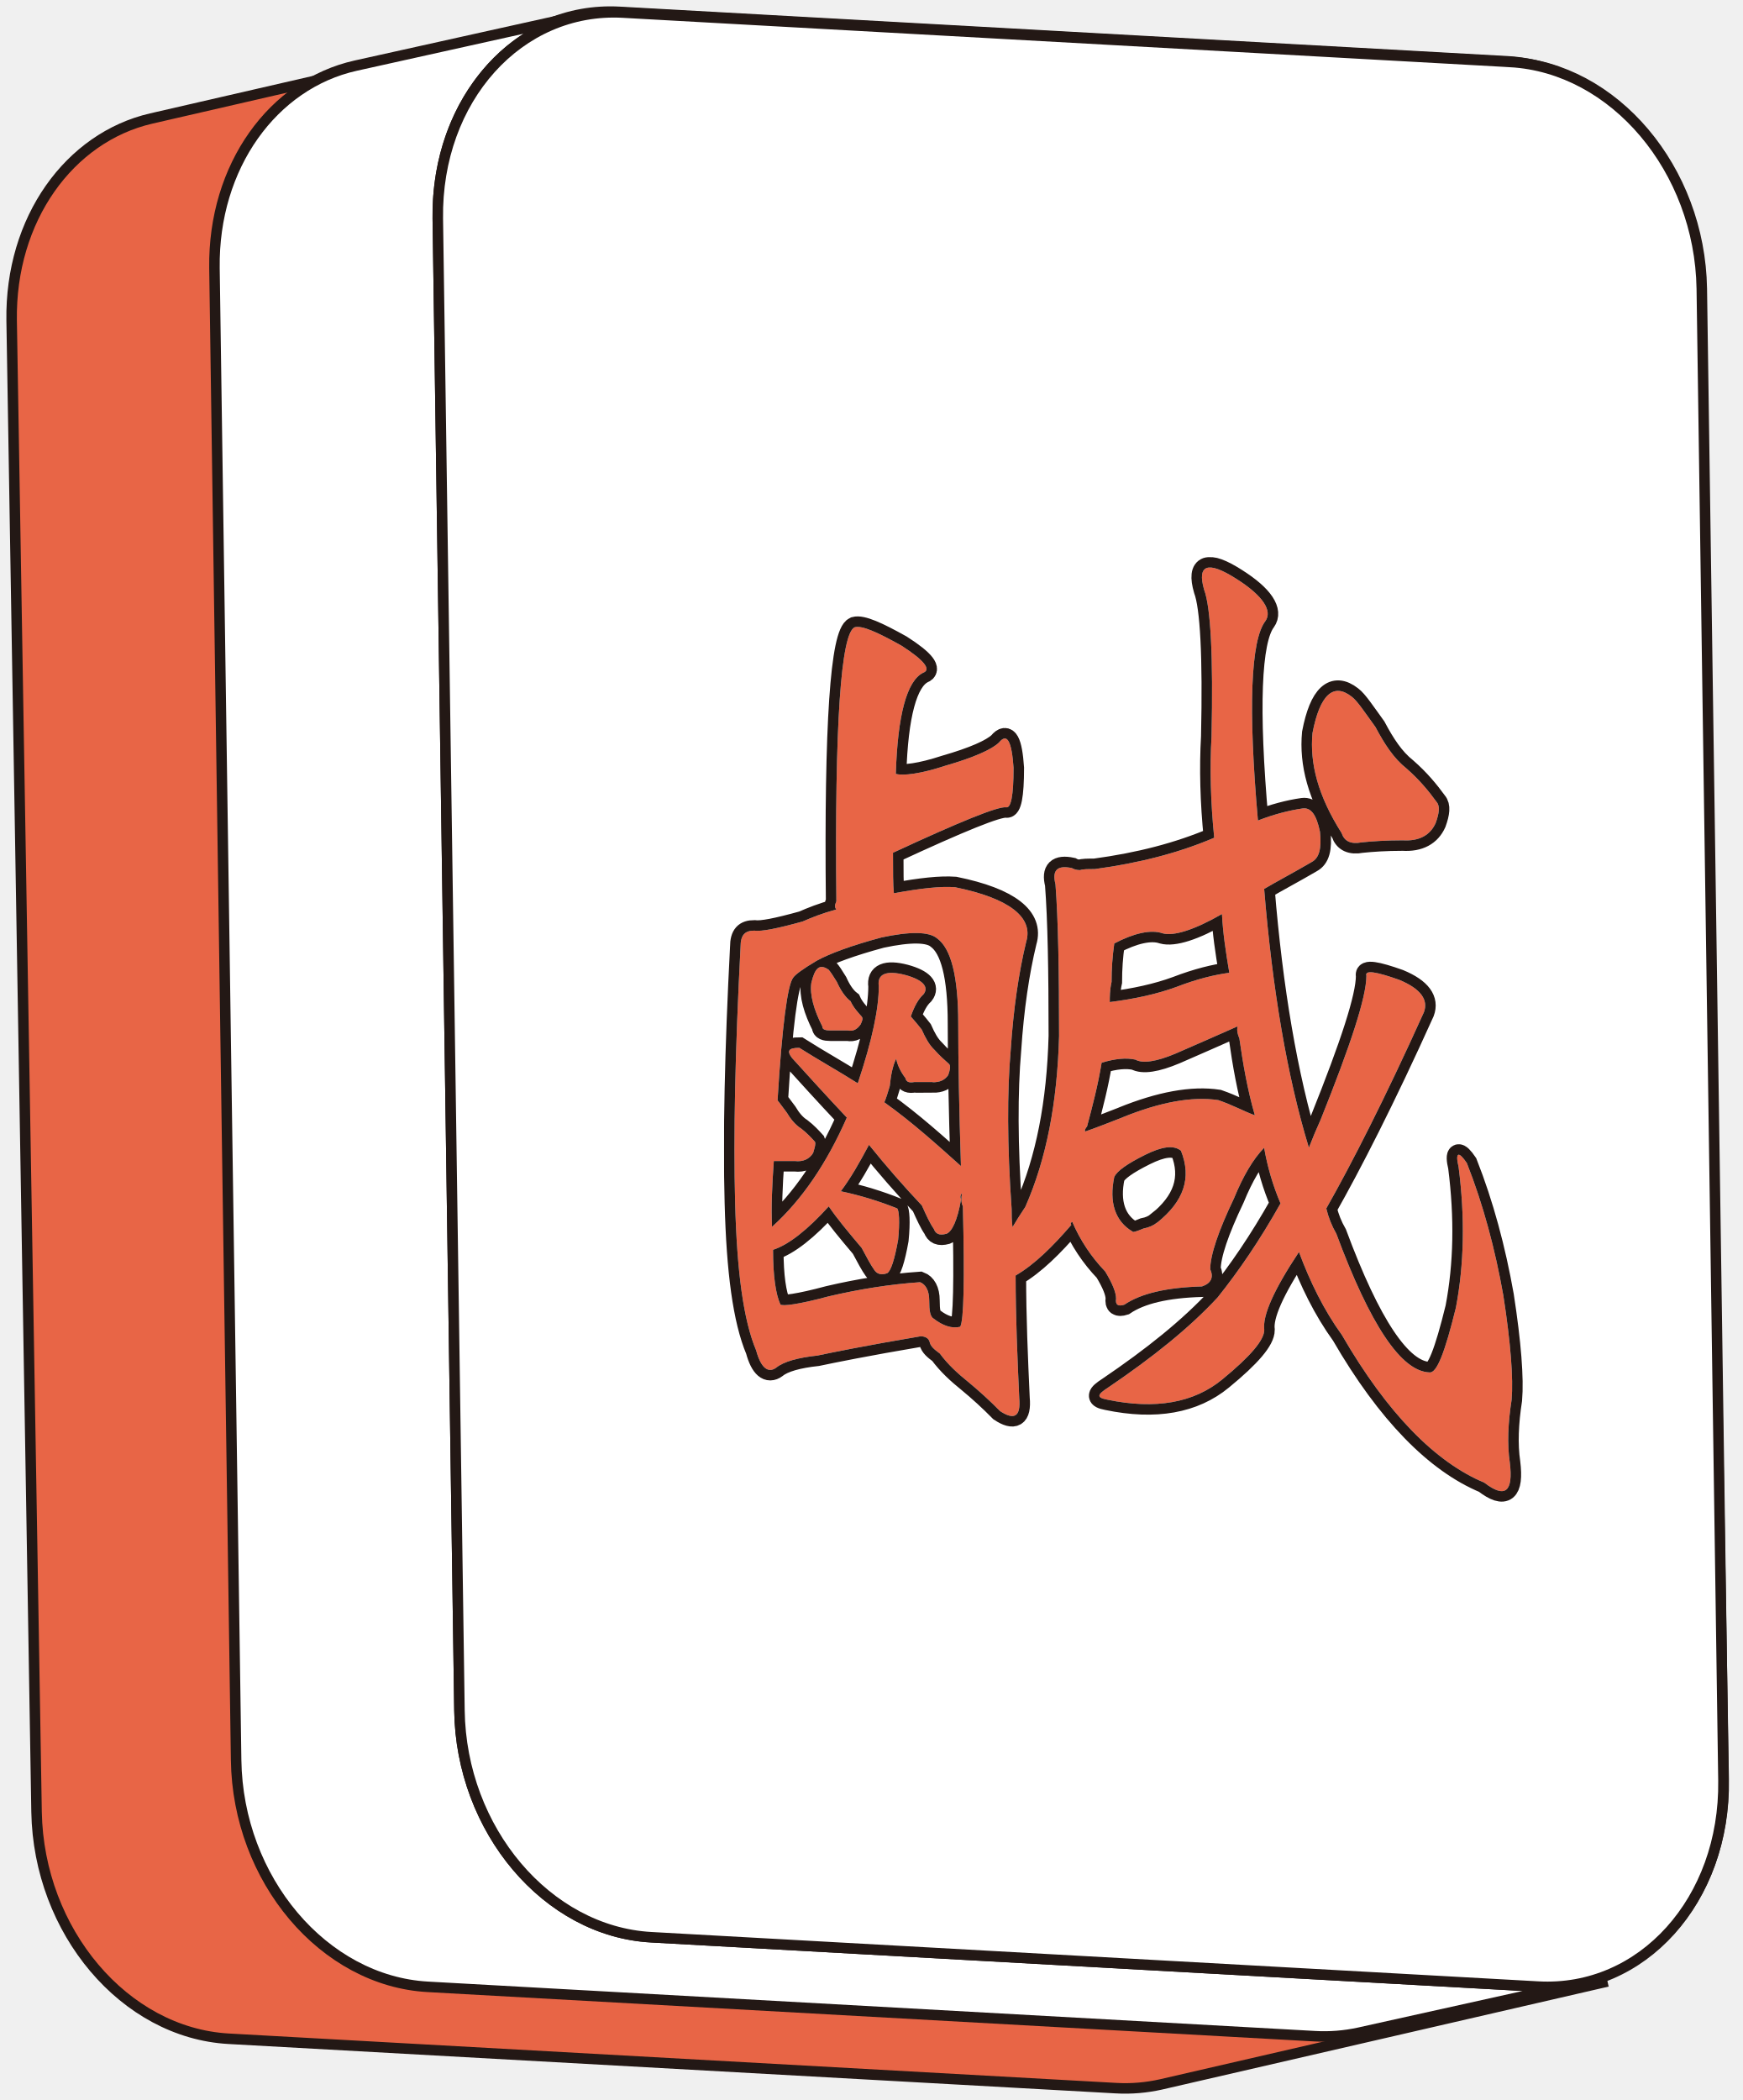
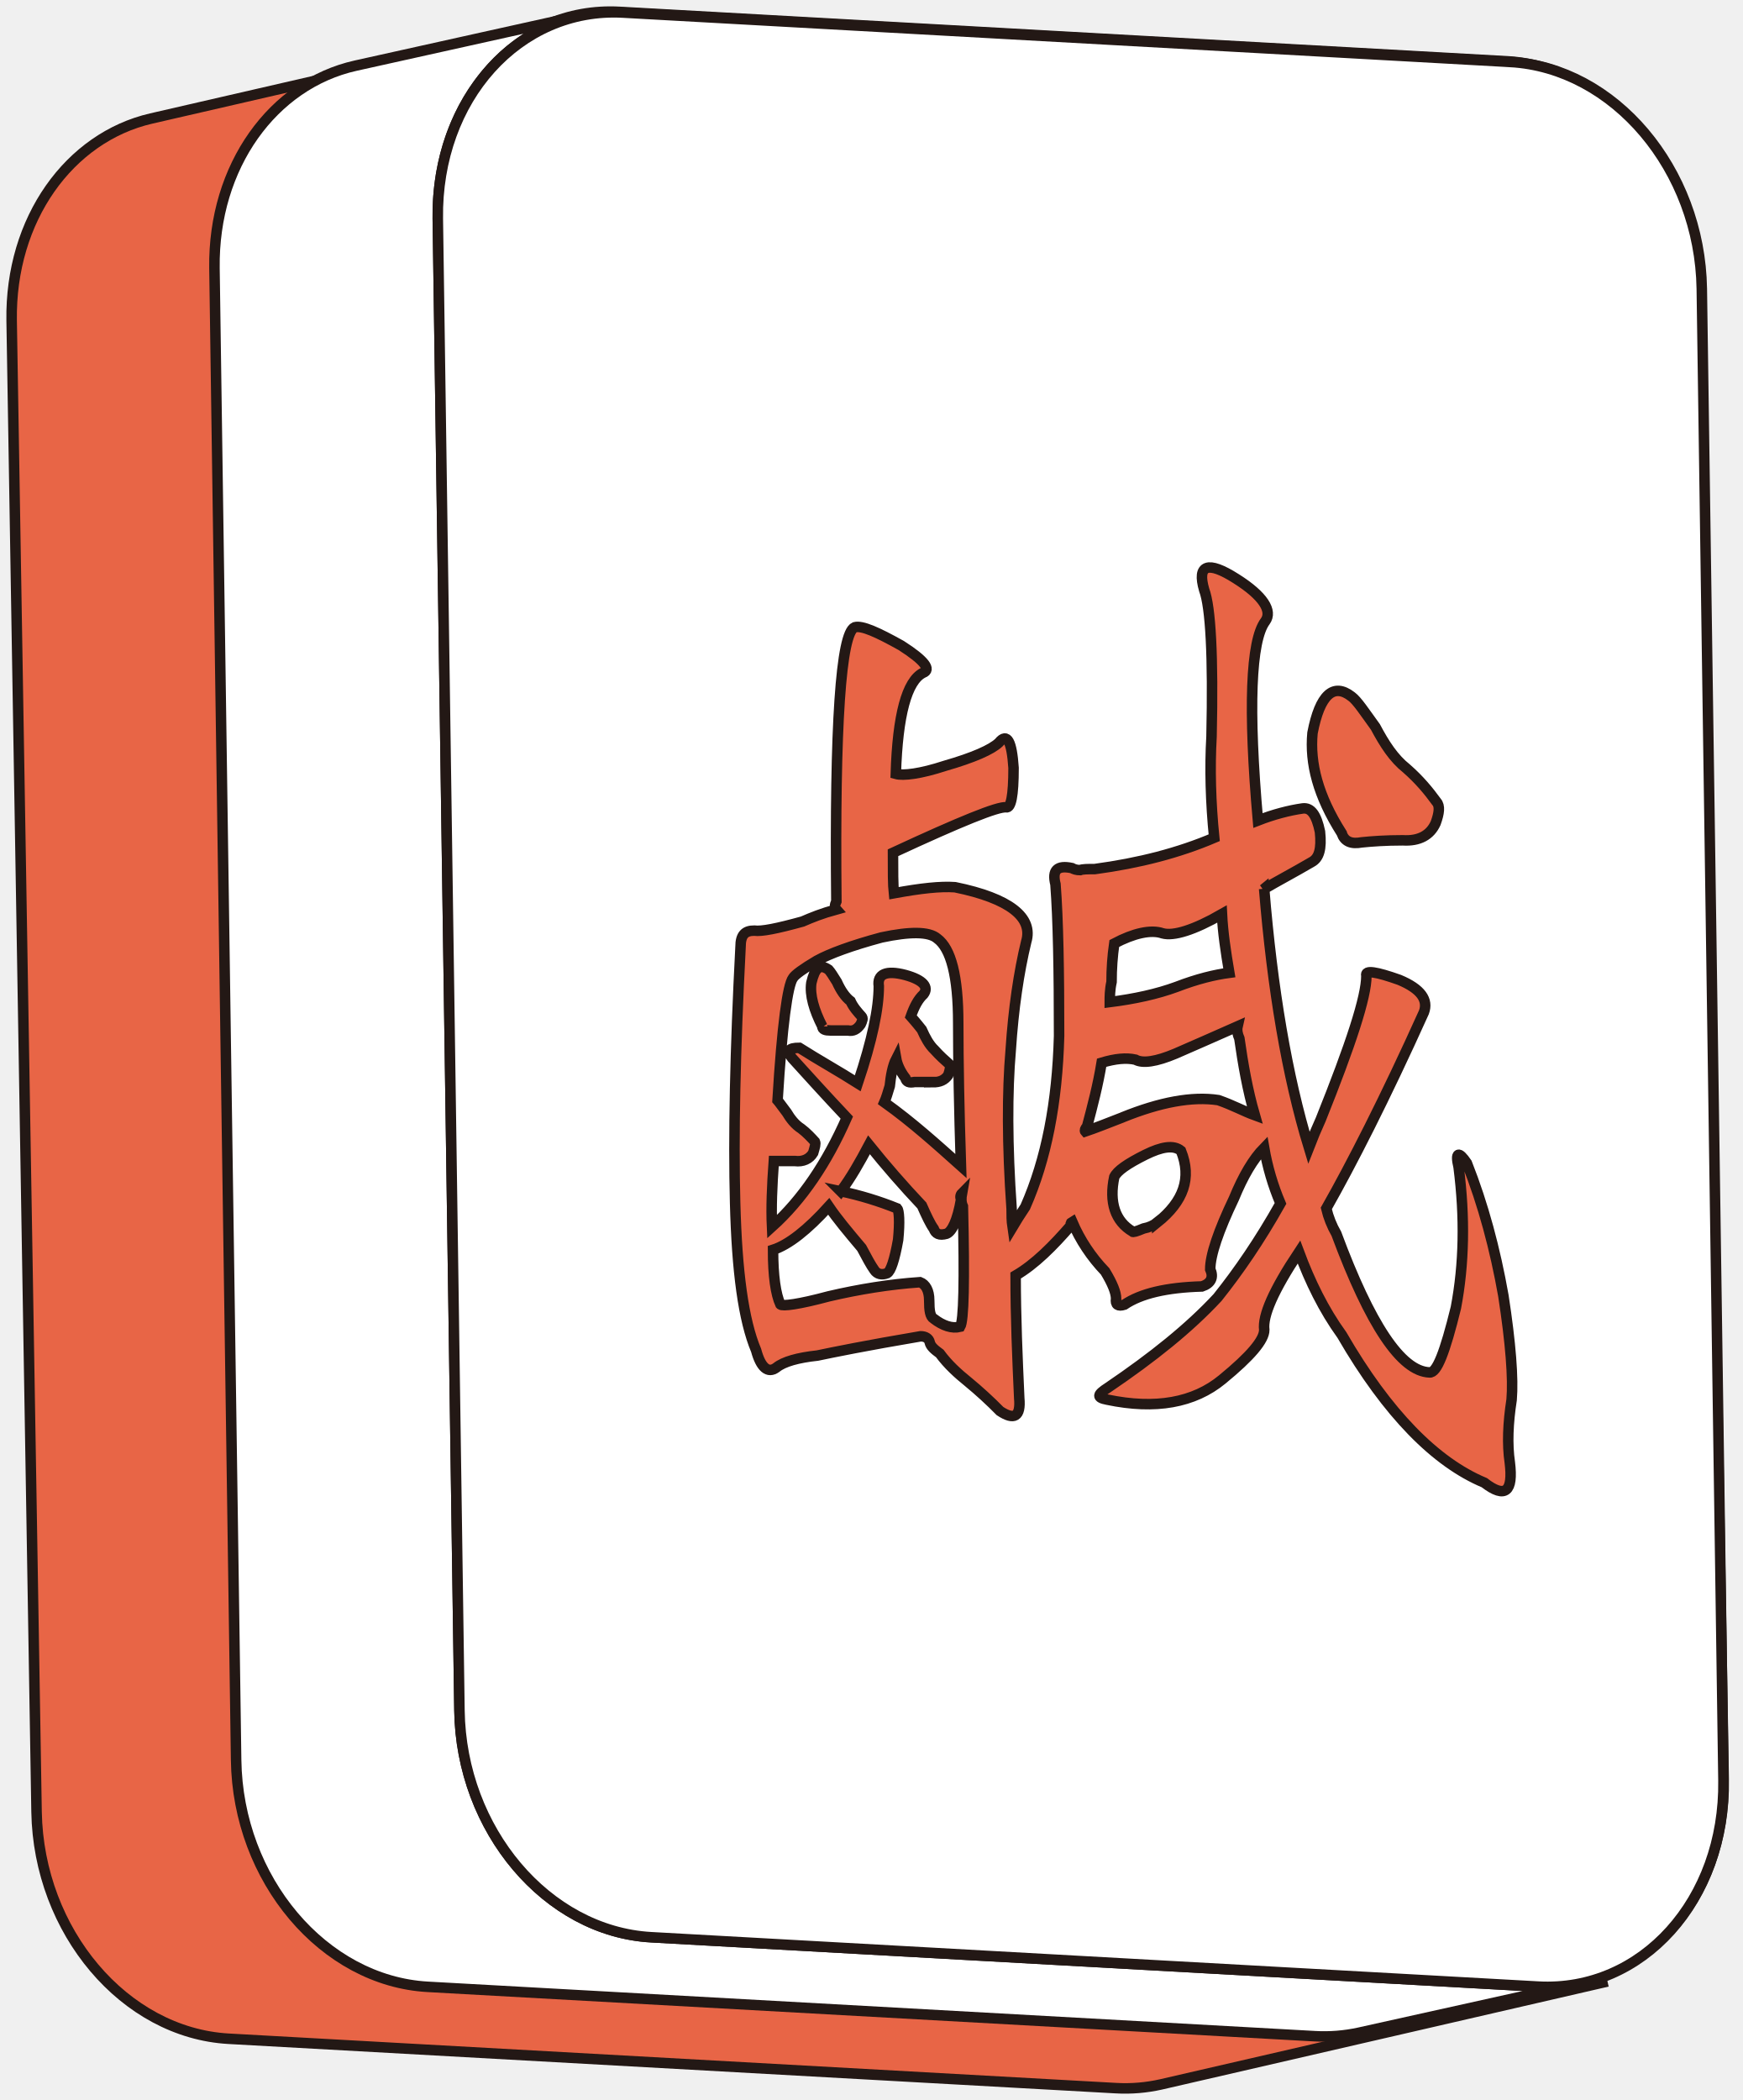
<svg xmlns="http://www.w3.org/2000/svg" fill="none" viewBox="0 0 166 200">
  <path d="m148.769 189.066-84.475-4.701c-9.914-.555-18.097-10.224-18.297-21.602L43.624 20.736c-.155-9.67 5.5-17.432 13.262-19.228l-42.492 9.78C6.609 13.086.954 20.87 1.109 30.538l2.373 142.028c.2 11.377 8.383 21.047 18.297 21.601l84.475 4.702c1.486.089 2.95-.044 4.325-.355l42.515-9.803a15.469 15.469 0 0 1-4.325.355Z" fill="#E86546" stroke="#231815" stroke-miterlimit="10" />
  <path d="M143.491 5.833c9.913.554 18.097 10.224 18.297 21.601l2.373 142.027c.199 11.377-7.696 20.16-17.61 19.605l-84.475-4.701c-9.914-.555-18.097-10.224-18.297-21.602L41.406 20.736c-.2-11.377 7.696-20.16 17.61-19.605l84.475 4.702Z" fill="#fff" stroke="#231815" stroke-miterlimit="10" />
  <path d="m146.485 189.199-84.476-4.701c-9.913-.555-18.097-10.224-18.252-21.602L41.694 20.803c-.066-4.857 1.33-9.248 3.726-12.62 2.395-3.393 5.788-5.766 9.714-6.653L33.865 6.254c-7.85 1.752-13.573 9.559-13.44 19.273l2.063 142.093c.155 11.378 8.339 21.047 18.252 21.602l84.476 4.701a15.557 15.557 0 0 0 4.214-.332l21.268-4.724a15.55 15.55 0 0 1-4.213.332Z" fill="#fff" stroke="#231815" stroke-miterlimit="10" />
  <path d="M143.824 5.9c9.913.554 18.075 10.223 18.252 21.6l2.063 142.094c.155 11.377-7.74 20.16-17.654 19.605l-84.475-4.701c-9.914-.555-18.098-10.224-18.253-21.601L41.695 20.803C41.539 9.426 49.435.643 59.348 1.198l84.476 4.701Z" fill="#fff" stroke="#231815" stroke-miterlimit="10" />
-   <mask id="path-5-outside-1_799_36234" maskUnits="userSpaceOnUse" x="68.948" y="53.048" width="77" height="90" fill="#000">
-     <path fill="#fff" d="M68.948 53.048h77v90h-77z" />
-     <path d="M120.394 84.643c.786 9.533 2.174 17.818 4.262 24.658a51.43 51.43 0 0 1 1.13-2.692c2.861-7.134 4.347-11.662 4.347-13.681-.172-.576.958-.38 3.132.391 2.088.869 2.776 1.921 2.346 3.084-3.734 8.285-6.951 14.55-9.297 18.687a8.93 8.93 0 0 0 .958 2.41c3.218 8.665 6.165 13.107 8.867 13.205.7.098 1.474-1.922 2.518-6.168.786-4.136.872-8.578.258-13.388-.344-1.444 0-1.542.786-.379 1.56 3.953 2.69 8.187 3.476 12.617.7 4.528.958 7.905.786 9.924-.344 2.215-.43 4.235-.172 5.972.344 2.79-.43 3.463-2.432 1.922-4.606-1.922-9.211-6.548-13.559-14.061-1.744-2.411-3.046-5.103-4.09-7.906-2.432 3.659-3.476 6.07-3.304 7.416 0 .967-1.302 2.509-4.004 4.724-2.69 2.215-6.35 2.888-10.956 1.921-1.044-.196-.958-.477.086-1.15 4.262-2.888 7.738-5.678 10.428-8.579 2.002-2.508 3.991-5.396 5.993-8.958a24.013 24.013 0 0 1-1.559-5.298c-1.044 1.064-2.002 2.692-2.874 4.821-1.474 3.084-2.26 5.397-2.26 6.743.344.771.086 1.346-.786 1.64-3.39.098-5.822.673-7.394 1.738-.614.195-.872 0-.786-.576 0-.575-.344-1.444-1.044-2.594a15.823 15.823 0 0 1-3.132-4.724c-.172.098-.172.196-.086.294-1.744 2.019-3.476 3.757-5.306 4.822 0 3.952.172 7.905.344 11.662.172 1.836-.516 2.117-1.83 1.248a39.556 39.556 0 0 0-3.046-2.79c-.958-.771-1.916-1.64-2.69-2.692-.516-.38-.872-.673-.958-1.065-.086-.391-.43-.575-.872-.575-5.134.869-8.438 1.542-9.826 1.836-1.83.195-3.218.575-3.918 1.15-.786.575-1.474 0-1.916-1.64-1.216-2.888-1.83-7.514-2.002-14.061-.172-6.363 0-14.452.516-24.377 0-1.15.43-1.542 1.302-1.542.7.098 2.174-.196 4.606-.869.872-.38 1.83-.77 3.218-1.15-.172-.196-.172-.392 0-.771-.172-16.863.43-25.527 1.744-26.103.7-.195 2.174.478 4.434 1.738 2.26 1.444 2.861 2.313 2.088 2.595-1.56.77-2.432 4.05-2.604 9.63.7.196 2.346 0 4.692-.77 2.69-.772 4.433-1.543 5.133-2.216.787-.966 1.216-.097 1.388 2.411 0 2.693-.257 3.855-.7 3.757-.786-.098-4.348 1.346-10.783 4.332 0 1.738 0 3.084.086 3.855 2.603-.477 4.433-.673 5.821-.575 5.22 1.065 7.48 2.888 6.78 5.2-.7 2.889-1.216 6.364-1.474 10.305-.344 3.953-.344 9.056.086 15.125 0 .576 0 1.163.086 1.738.344-.575.7-1.15 1.216-1.921 2.002-4.528 3.046-9.925 3.218-16.276 0-6.266-.086-11.075-.344-14.453-.344-1.346.172-1.835 1.56-1.541.172.097.43.195.786.195.258-.098.7-.098 1.388-.098 4.262-.575 7.996-1.541 11.385-2.986-.343-3.377-.429-6.645-.257-9.63.171-7.71-.086-12.336-.701-13.976-.7-2.41.344-2.79 3.046-1.064 2.604 1.64 3.476 3.083 2.776 4.05-1.388 1.836-1.646 8.285-.7 18.98 1.474-.575 2.96-.966 4.262-1.15.786-.098 1.302.575 1.646 2.215.172 1.64-.086 2.509-.786 2.888-1.646.967-3.304 1.836-4.606 2.607l.074-.061Zm-31.553 18.405h-1.744c-.516.098-.786 0-.872-.379-.516-.673-.786-1.347-.872-1.836-.344.673-.516 1.64-.614 2.607-.172.575-.344 1.15-.516 1.541 2.69 1.922 5.035 4.051 7.295 6.07-.172-5.396-.258-9.924-.258-13.583 0-4.528-.7-7.135-2.002-8.09-.786-.672-2.603-.672-5.305-.097-2.862.77-4.95 1.542-6.166 2.215-1.302.77-2.088 1.346-2.26 1.64-.516.673-1.044 4.527-1.474 11.662.172.196.43.575.872 1.15.344.575.786 1.163 1.388 1.542.516.392.958.869 1.302 1.248.086.196 0 .478-.172 1.065-.344.575-.958.869-1.744.771h-2.002c-.172 2.411-.258 4.43-.172 6.266 2.874-2.595 5.22-6.07 7.124-10.402-2.088-2.215-3.82-4.137-5.22-5.678-.516-.674-.344-.967.7-.967 1.83 1.162 3.733 2.215 5.564 3.377 1.388-4.148 2.002-7.134 2.002-9.251-.172-1.15.7-1.542 2.517-1.065 1.745.477 2.26 1.163 1.745 1.836-.516.477-.873 1.15-1.216 2.117.171.196.515.575 1.043 1.248.344.771.7 1.444 1.216 1.934.516.575.959.966 1.388 1.346.172.196.086.575-.086 1.064-.344.478-.786.673-1.474.673l.013-.024Zm-8.782 10.402c1.83.379 3.734.967 5.392 1.64.172.195.258 1.248.086 2.986-.344 1.921-.7 2.986-1.044 3.181-.516.196-.958.098-1.216-.293-.344-.478-.7-1.151-1.216-2.117-1.302-1.542-2.346-2.791-3.132-3.953-2.002 2.215-3.82 3.659-5.306 4.136 0 2.509.258 4.234.7 5.201.172.196 1.744 0 4.606-.771 2.874-.673 5.822-1.15 8.696-1.346.516.196.872.771.872 1.738s.086 1.542.43 1.737c.872.674 1.744.967 2.518.771.344-.575.43-4.332.258-11.466-.172-.379-.172-.771-.086-1.248a.49.49 0 0 0-.086.575c-.344 2.019-.873 3.084-1.388 3.279-.7.196-1.044 0-1.216-.477-.344-.477-.7-1.248-1.13-2.215a95.606 95.606 0 0 1-5.036-5.776c-.872 1.64-1.744 3.182-2.69 4.43l-.012-.012Zm-1.744-15.7c-.786-1.543-1.216-2.987-1.044-4.15.344-1.443.786-1.835 1.646-1.248.172.196.43.575.786 1.163.344.77.786 1.444 1.302 1.836.258.575.7 1.064 1.044 1.444.172.195.086.391-.086.77-.344.478-.7.674-1.216.576H79.1c-.516 0-.786-.098-.786-.38v-.012Zm28.593 8.663c3.562-1.444 6.608-2.019 9.125-1.64 1.388.478 2.432 1.065 3.476 1.444-.7-2.41-1.13-4.907-1.474-7.318-.171-.391-.257-.77-.171-1.15-2.174.967-4.176 1.836-5.908 2.594-1.83.771-3.132.967-3.82.576-.872-.196-1.916-.098-3.218.293-.344 2.117-.872 4.137-1.388 6.07-.172.196-.258.38-.172.477.872-.293 2.088-.771 3.562-1.346h-.012Zm-1.216-10.977c2.346-.294 4.52-.77 6.35-1.444 2.002-.77 3.648-1.162 5.035-1.346-.343-2.02-.614-3.855-.7-5.593-2.689 1.542-4.605 2.118-5.649 1.836-1.13-.391-2.776 0-4.606.967a25.157 25.157 0 0 0-.258 3.659c-.172.77-.172 1.444-.172 1.921Zm4.52 21c2.518-2.019 3.304-4.234 2.26-6.841-.7-.575-1.83-.392-3.39.379-1.744.869-2.69 1.542-2.96 2.117-.516 2.411.086 4.235 1.744 5.201 0 .098.344 0 1.044-.293.516-.098.958-.294 1.302-.575v.012Zm17.563-37.092c-2.26-3.561-3.046-6.645-2.776-9.533.701-3.66 2.002-4.822 3.734-3.463.516.379 1.216 1.444 2.26 2.888.872 1.64 1.744 2.986 2.96 3.952 1.216 1.065 2.088 2.117 2.862 3.182.344.392.258 1.065-.086 2.02-.516 1.15-1.56 1.737-3.132 1.64-1.646 0-2.96.097-3.906.195-1.044.196-1.646-.098-1.916-.869v-.012Z" />
-   </mask>
-   <path d="M120.394 84.643c.786 9.533 2.174 17.818 4.262 24.658a51.43 51.43 0 0 1 1.13-2.692c2.861-7.134 4.347-11.662 4.347-13.681-.172-.576.958-.38 3.132.391 2.088.869 2.776 1.921 2.346 3.084-3.734 8.285-6.951 14.55-9.297 18.687a8.93 8.93 0 0 0 .958 2.41c3.218 8.665 6.165 13.107 8.867 13.205.7.098 1.474-1.922 2.518-6.168.786-4.136.872-8.578.258-13.388-.344-1.444 0-1.542.786-.379 1.56 3.953 2.69 8.187 3.476 12.617.7 4.528.958 7.905.786 9.924-.344 2.215-.43 4.235-.172 5.972.344 2.79-.43 3.463-2.432 1.922-4.606-1.922-9.211-6.548-13.559-14.061-1.744-2.411-3.046-5.103-4.09-7.906-2.432 3.659-3.476 6.07-3.304 7.416 0 .967-1.302 2.509-4.004 4.724-2.69 2.215-6.35 2.888-10.956 1.921-1.044-.196-.958-.477.086-1.15 4.262-2.888 7.738-5.678 10.428-8.579 2.002-2.508 3.991-5.396 5.993-8.958a24.013 24.013 0 0 1-1.559-5.298c-1.044 1.064-2.002 2.692-2.874 4.821-1.474 3.084-2.26 5.397-2.26 6.743.344.771.086 1.346-.786 1.64-3.39.098-5.822.673-7.394 1.738-.614.195-.872 0-.786-.576 0-.575-.344-1.444-1.044-2.594a15.823 15.823 0 0 1-3.132-4.724c-.172.098-.172.196-.086.294-1.744 2.019-3.476 3.757-5.306 4.822 0 3.952.172 7.905.344 11.662.172 1.836-.516 2.117-1.83 1.248a39.556 39.556 0 0 0-3.046-2.79c-.958-.771-1.916-1.64-2.69-2.692-.516-.38-.872-.673-.958-1.065-.086-.391-.43-.575-.872-.575-5.134.869-8.438 1.542-9.826 1.836-1.83.195-3.218.575-3.918 1.15-.786.575-1.474 0-1.916-1.64-1.216-2.888-1.83-7.514-2.002-14.061-.172-6.363 0-14.452.516-24.377 0-1.15.43-1.542 1.302-1.542.7.098 2.174-.196 4.606-.869.872-.38 1.83-.77 3.218-1.15-.172-.196-.172-.392 0-.771-.172-16.863.43-25.527 1.744-26.103.7-.195 2.174.478 4.434 1.738 2.26 1.444 2.861 2.313 2.088 2.595-1.56.77-2.432 4.05-2.604 9.63.7.196 2.346 0 4.692-.77 2.69-.772 4.433-1.543 5.133-2.216.787-.966 1.216-.097 1.388 2.411 0 2.693-.257 3.855-.7 3.757-.786-.098-4.348 1.346-10.783 4.332 0 1.738 0 3.084.086 3.855 2.603-.477 4.433-.673 5.821-.575 5.22 1.065 7.48 2.888 6.78 5.2-.7 2.889-1.216 6.364-1.474 10.305-.344 3.953-.344 9.056.086 15.125 0 .576 0 1.163.086 1.738.344-.575.7-1.15 1.216-1.921 2.002-4.528 3.046-9.925 3.218-16.276 0-6.266-.086-11.075-.344-14.453-.344-1.346.172-1.835 1.56-1.541.172.097.43.195.786.195.258-.098.7-.098 1.388-.098 4.262-.575 7.996-1.541 11.385-2.986-.343-3.377-.429-6.645-.257-9.63.171-7.71-.086-12.336-.701-13.976-.7-2.41.344-2.79 3.046-1.064 2.604 1.64 3.476 3.083 2.776 4.05-1.388 1.836-1.646 8.285-.7 18.98 1.474-.575 2.96-.966 4.262-1.15.786-.098 1.302.575 1.646 2.215.172 1.64-.086 2.509-.786 2.888-1.646.967-3.304 1.836-4.606 2.607l.074-.061Zm-31.553 18.405h-1.744c-.516.098-.786 0-.872-.379-.516-.673-.786-1.347-.872-1.836-.344.673-.516 1.64-.614 2.607-.172.575-.344 1.15-.516 1.541 2.69 1.922 5.035 4.051 7.295 6.07-.172-5.396-.258-9.924-.258-13.583 0-4.528-.7-7.135-2.002-8.09-.786-.672-2.603-.672-5.305-.097-2.862.77-4.95 1.542-6.166 2.215-1.302.77-2.088 1.346-2.26 1.64-.516.673-1.044 4.527-1.474 11.662.172.196.43.575.872 1.15.344.575.786 1.163 1.388 1.542.516.392.958.869 1.302 1.248.086.196 0 .478-.172 1.065-.344.575-.958.869-1.744.771h-2.002c-.172 2.411-.258 4.43-.172 6.266 2.874-2.595 5.22-6.07 7.124-10.402-2.088-2.215-3.82-4.137-5.22-5.678-.516-.674-.344-.967.7-.967 1.83 1.162 3.733 2.215 5.564 3.377 1.388-4.148 2.002-7.134 2.002-9.251-.172-1.15.7-1.542 2.517-1.065 1.745.477 2.26 1.163 1.745 1.836-.516.477-.873 1.15-1.216 2.117.171.196.515.575 1.043 1.248.344.771.7 1.444 1.216 1.934.516.575.959.966 1.388 1.346.172.196.086.575-.086 1.064-.344.478-.786.673-1.474.673l.013-.024Zm-8.782 10.402c1.83.379 3.734.967 5.392 1.64.172.195.258 1.248.086 2.986-.344 1.921-.7 2.986-1.044 3.181-.516.196-.958.098-1.216-.293-.344-.478-.7-1.151-1.216-2.117-1.302-1.542-2.346-2.791-3.132-3.953-2.002 2.215-3.82 3.659-5.306 4.136 0 2.509.258 4.234.7 5.201.172.196 1.744 0 4.606-.771 2.874-.673 5.822-1.15 8.696-1.346.516.196.872.771.872 1.738s.086 1.542.43 1.737c.872.674 1.744.967 2.518.771.344-.575.43-4.332.258-11.466-.172-.379-.172-.771-.086-1.248a.49.49 0 0 0-.086.575c-.344 2.019-.873 3.084-1.388 3.279-.7.196-1.044 0-1.216-.477-.344-.477-.7-1.248-1.13-2.215a95.606 95.606 0 0 1-5.036-5.776c-.872 1.64-1.744 3.182-2.69 4.43l-.012-.012Zm-1.744-15.7c-.786-1.543-1.216-2.987-1.044-4.15.344-1.443.786-1.835 1.646-1.248.172.196.43.575.786 1.163.344.77.786 1.444 1.302 1.836.258.575.7 1.064 1.044 1.444.172.195.086.391-.086.77-.344.478-.7.674-1.216.576H79.1c-.516 0-.786-.098-.786-.38v-.012Zm28.593 8.663c3.562-1.444 6.608-2.019 9.125-1.64 1.388.478 2.432 1.065 3.476 1.444-.7-2.41-1.13-4.907-1.474-7.318-.171-.391-.257-.77-.171-1.15-2.174.967-4.176 1.836-5.908 2.594-1.83.771-3.132.967-3.82.576-.872-.196-1.916-.098-3.218.293-.344 2.117-.872 4.137-1.388 6.07-.172.196-.258.38-.172.477.872-.293 2.088-.771 3.562-1.346h-.012Zm-1.216-10.977c2.346-.294 4.52-.77 6.35-1.444 2.002-.77 3.648-1.162 5.035-1.346-.343-2.02-.614-3.855-.7-5.593-2.689 1.542-4.605 2.118-5.649 1.836-1.13-.391-2.776 0-4.606.967a25.157 25.157 0 0 0-.258 3.659c-.172.77-.172 1.444-.172 1.921Zm4.52 21c2.518-2.019 3.304-4.234 2.26-6.841-.7-.575-1.83-.392-3.39.379-1.744.869-2.69 1.542-2.96 2.117-.516 2.411.086 4.235 1.744 5.201 0 .098.344 0 1.044-.293.516-.098.958-.294 1.302-.575v.012Zm17.563-37.092c-2.26-3.561-3.046-6.645-2.776-9.533.701-3.66 2.002-4.822 3.734-3.463.516.379 1.216 1.444 2.26 2.888.872 1.64 1.744 2.986 2.96 3.952 1.216 1.065 2.088 2.117 2.862 3.182.344.392.258 1.065-.086 2.02-.516 1.15-1.56 1.737-3.132 1.64-1.646 0-2.96.097-3.906.195-1.044.196-1.646-.098-1.916-.869v-.012Z" fill="#E86546" />
-   <path d="M120.394 84.643c.786 9.533 2.174 17.818 4.262 24.658a51.43 51.43 0 0 1 1.13-2.692c2.861-7.134 4.347-11.662 4.347-13.681-.172-.576.958-.38 3.132.391 2.088.869 2.776 1.921 2.346 3.084-3.734 8.285-6.951 14.55-9.297 18.687a8.93 8.93 0 0 0 .958 2.41c3.218 8.665 6.165 13.107 8.867 13.205.7.098 1.474-1.922 2.518-6.168.786-4.136.872-8.578.258-13.388-.344-1.444 0-1.542.786-.379 1.56 3.953 2.69 8.187 3.476 12.617.7 4.528.958 7.905.786 9.924-.344 2.215-.43 4.235-.172 5.972.344 2.79-.43 3.463-2.432 1.922-4.606-1.922-9.211-6.548-13.559-14.061-1.744-2.411-3.046-5.103-4.09-7.906-2.432 3.659-3.476 6.07-3.304 7.416 0 .967-1.302 2.509-4.004 4.724-2.69 2.215-6.35 2.888-10.956 1.921-1.044-.196-.958-.477.086-1.15 4.262-2.888 7.738-5.678 10.428-8.579 2.002-2.508 3.991-5.396 5.993-8.958a24.013 24.013 0 0 1-1.559-5.298c-1.044 1.064-2.002 2.692-2.874 4.821-1.474 3.084-2.26 5.397-2.26 6.743.344.771.086 1.346-.786 1.64-3.39.098-5.822.673-7.394 1.738-.614.195-.872 0-.786-.576 0-.575-.344-1.444-1.044-2.594a15.823 15.823 0 0 1-3.132-4.724c-.172.098-.172.196-.086.294-1.744 2.019-3.476 3.757-5.306 4.822 0 3.952.172 7.905.344 11.662.172 1.836-.516 2.117-1.83 1.248a39.556 39.556 0 0 0-3.046-2.79c-.958-.771-1.916-1.64-2.69-2.692-.516-.38-.872-.673-.958-1.065-.086-.391-.43-.575-.872-.575-5.134.869-8.438 1.542-9.826 1.836-1.83.195-3.218.575-3.918 1.15-.786.575-1.474 0-1.916-1.64-1.216-2.888-1.83-7.514-2.002-14.061-.172-6.363 0-14.452.516-24.377 0-1.15.43-1.542 1.302-1.542.7.098 2.174-.196 4.606-.869.872-.38 1.83-.77 3.218-1.15-.172-.196-.172-.392 0-.771-.172-16.863.43-25.527 1.744-26.103.7-.195 2.174.478 4.434 1.738 2.26 1.444 2.861 2.313 2.088 2.595-1.56.77-2.432 4.05-2.604 9.63.7.196 2.346 0 4.692-.77 2.69-.772 4.433-1.543 5.133-2.216.787-.966 1.216-.097 1.388 2.411 0 2.693-.257 3.855-.7 3.757-.786-.098-4.348 1.346-10.783 4.332 0 1.738 0 3.084.086 3.855 2.603-.477 4.433-.673 5.821-.575 5.22 1.065 7.48 2.888 6.78 5.2-.7 2.889-1.216 6.364-1.474 10.305-.344 3.953-.344 9.056.086 15.125 0 .576 0 1.163.086 1.738.344-.575.7-1.15 1.216-1.921 2.002-4.528 3.046-9.925 3.218-16.276 0-6.266-.086-11.075-.344-14.453-.344-1.346.172-1.835 1.56-1.541.172.097.43.195.786.195.258-.098.7-.098 1.388-.098 4.262-.575 7.996-1.541 11.385-2.986-.343-3.377-.429-6.645-.257-9.63.171-7.71-.086-12.336-.701-13.976-.7-2.41.344-2.79 3.046-1.064 2.604 1.64 3.476 3.083 2.776 4.05-1.388 1.836-1.646 8.285-.7 18.98 1.474-.575 2.96-.966 4.262-1.15.786-.098 1.302.575 1.646 2.215.172 1.64-.086 2.509-.786 2.888-1.646.967-3.304 1.836-4.606 2.607l.074-.061Zm-31.553 18.405h-1.744c-.516.098-.786 0-.872-.379-.516-.673-.786-1.347-.872-1.836-.344.673-.516 1.64-.614 2.607-.172.575-.344 1.15-.516 1.541 2.69 1.922 5.035 4.051 7.295 6.07-.172-5.396-.258-9.924-.258-13.583 0-4.528-.7-7.135-2.002-8.09-.786-.672-2.603-.672-5.305-.097-2.862.77-4.95 1.542-6.166 2.215-1.302.77-2.088 1.346-2.26 1.64-.516.673-1.044 4.527-1.474 11.662.172.196.43.575.872 1.15.344.575.786 1.163 1.388 1.542.516.392.958.869 1.302 1.248.086.196 0 .478-.172 1.065-.344.575-.958.869-1.744.771h-2.002c-.172 2.411-.258 4.43-.172 6.266 2.874-2.595 5.22-6.07 7.124-10.402-2.088-2.215-3.82-4.137-5.22-5.678-.516-.674-.344-.967.7-.967 1.83 1.162 3.733 2.215 5.564 3.377 1.388-4.148 2.002-7.134 2.002-9.251-.172-1.15.7-1.542 2.517-1.065 1.745.477 2.26 1.163 1.745 1.836-.516.477-.873 1.15-1.216 2.117.171.196.515.575 1.043 1.248.344.771.7 1.444 1.216 1.934.516.575.959.966 1.388 1.346.172.196.086.575-.086 1.064-.344.478-.786.673-1.474.673l.013-.024Zm-8.782 10.402c1.83.379 3.734.967 5.392 1.64.172.195.258 1.248.086 2.986-.344 1.921-.7 2.986-1.044 3.181-.516.196-.958.098-1.216-.293-.344-.478-.7-1.151-1.216-2.117-1.302-1.542-2.346-2.791-3.132-3.953-2.002 2.215-3.82 3.659-5.306 4.136 0 2.509.258 4.234.7 5.201.172.196 1.744 0 4.606-.771 2.874-.673 5.822-1.15 8.696-1.346.516.196.872.771.872 1.738s.086 1.542.43 1.737c.872.674 1.744.967 2.518.771.344-.575.43-4.332.258-11.466-.172-.379-.172-.771-.086-1.248a.49.49 0 0 0-.086.575c-.344 2.019-.873 3.084-1.388 3.279-.7.196-1.044 0-1.216-.477-.344-.477-.7-1.248-1.13-2.215a95.606 95.606 0 0 1-5.036-5.776c-.872 1.64-1.744 3.182-2.69 4.43l-.012-.012Zm-1.744-15.7c-.786-1.543-1.216-2.987-1.044-4.15.344-1.443.786-1.835 1.646-1.248.172.196.43.575.786 1.163.344.77.786 1.444 1.302 1.836.258.575.7 1.064 1.044 1.444.172.195.086.391-.086.77-.344.478-.7.674-1.216.576H79.1c-.516 0-.786-.098-.786-.38v-.012Zm28.593 8.663c3.562-1.444 6.608-2.019 9.125-1.64 1.388.478 2.432 1.065 3.476 1.444-.7-2.41-1.13-4.907-1.474-7.318-.171-.391-.257-.77-.171-1.15-2.174.967-4.176 1.836-5.908 2.594-1.83.771-3.132.967-3.82.576-.872-.196-1.916-.098-3.218.293-.344 2.117-.872 4.137-1.388 6.07-.172.196-.258.38-.172.477.872-.293 2.088-.771 3.562-1.346h-.012Zm-1.216-10.977c2.346-.294 4.52-.77 6.35-1.444 2.002-.77 3.648-1.162 5.035-1.346-.343-2.02-.614-3.855-.7-5.593-2.689 1.542-4.605 2.118-5.649 1.836-1.13-.391-2.776 0-4.606.967a25.157 25.157 0 0 0-.258 3.659c-.172.77-.172 1.444-.172 1.921Zm4.52 21c2.518-2.019 3.304-4.234 2.26-6.841-.7-.575-1.83-.392-3.39.379-1.744.869-2.69 1.542-2.96 2.117-.516 2.411.086 4.235 1.744 5.201 0 .098.344 0 1.044-.293.516-.098.958-.294 1.302-.575v.012Zm17.563-37.092c-2.26-3.561-3.046-6.645-2.776-9.533.701-3.66 2.002-4.822 3.734-3.463.516.379 1.216 1.444 2.26 2.888.872 1.64 1.744 2.986 2.96 3.952 1.216 1.065 2.088 2.117 2.862 3.182.344.392.258 1.065-.086 2.02-.516 1.15-1.56 1.737-3.132 1.64-1.646 0-2.96.097-3.906.195-1.044.196-1.646-.098-1.916-.869v-.012Z" stroke="#231815" stroke-width="2" mask="url(#path-5-outside-1_799_36234)" />
+   <path d="M120.394 84.643c.786 9.533 2.174 17.818 4.262 24.658a51.43 51.43 0 0 1 1.13-2.692c2.861-7.134 4.347-11.662 4.347-13.681-.172-.576.958-.38 3.132.391 2.088.869 2.776 1.921 2.346 3.084-3.734 8.285-6.951 14.55-9.297 18.687a8.93 8.93 0 0 0 .958 2.41c3.218 8.665 6.165 13.107 8.867 13.205.7.098 1.474-1.922 2.518-6.168.786-4.136.872-8.578.258-13.388-.344-1.444 0-1.542.786-.379 1.56 3.953 2.69 8.187 3.476 12.617.7 4.528.958 7.905.786 9.924-.344 2.215-.43 4.235-.172 5.972.344 2.79-.43 3.463-2.432 1.922-4.606-1.922-9.211-6.548-13.559-14.061-1.744-2.411-3.046-5.103-4.09-7.906-2.432 3.659-3.476 6.07-3.304 7.416 0 .967-1.302 2.509-4.004 4.724-2.69 2.215-6.35 2.888-10.956 1.921-1.044-.196-.958-.477.086-1.15 4.262-2.888 7.738-5.678 10.428-8.579 2.002-2.508 3.991-5.396 5.993-8.958a24.013 24.013 0 0 1-1.559-5.298c-1.044 1.064-2.002 2.692-2.874 4.821-1.474 3.084-2.26 5.397-2.26 6.743.344.771.086 1.346-.786 1.64-3.39.098-5.822.673-7.394 1.738-.614.195-.872 0-.786-.576 0-.575-.344-1.444-1.044-2.594a15.823 15.823 0 0 1-3.132-4.724c-.172.098-.172.196-.086.294-1.744 2.019-3.476 3.757-5.306 4.822 0 3.952.172 7.905.344 11.662.172 1.836-.516 2.117-1.83 1.248a39.556 39.556 0 0 0-3.046-2.79c-.958-.771-1.916-1.64-2.69-2.692-.516-.38-.872-.673-.958-1.065-.086-.391-.43-.575-.872-.575-5.134.869-8.438 1.542-9.826 1.836-1.83.195-3.218.575-3.918 1.15-.786.575-1.474 0-1.916-1.64-1.216-2.888-1.83-7.514-2.002-14.061-.172-6.363 0-14.452.516-24.377 0-1.15.43-1.542 1.302-1.542.7.098 2.174-.196 4.606-.869.872-.38 1.83-.77 3.218-1.15-.172-.196-.172-.392 0-.771-.172-16.863.43-25.527 1.744-26.103.7-.195 2.174.478 4.434 1.738 2.26 1.444 2.861 2.313 2.088 2.595-1.56.77-2.432 4.05-2.604 9.63.7.196 2.346 0 4.692-.77 2.69-.772 4.433-1.543 5.133-2.216.787-.966 1.216-.097 1.388 2.411 0 2.693-.257 3.855-.7 3.757-.786-.098-4.348 1.346-10.783 4.332 0 1.738 0 3.084.086 3.855 2.603-.477 4.433-.673 5.821-.575 5.22 1.065 7.48 2.888 6.78 5.2-.7 2.889-1.216 6.364-1.474 10.305-.344 3.953-.344 9.056.086 15.125 0 .576 0 1.163.086 1.738.344-.575.7-1.15 1.216-1.921 2.002-4.528 3.046-9.925 3.218-16.276 0-6.266-.086-11.075-.344-14.453-.344-1.346.172-1.835 1.56-1.541.172.097.43.195.786.195.258-.098.7-.098 1.388-.098 4.262-.575 7.996-1.541 11.385-2.986-.343-3.377-.429-6.645-.257-9.63.171-7.71-.086-12.336-.701-13.976-.7-2.41.344-2.79 3.046-1.064 2.604 1.64 3.476 3.083 2.776 4.05-1.388 1.836-1.646 8.285-.7 18.98 1.474-.575 2.96-.966 4.262-1.15.786-.098 1.302.575 1.646 2.215.172 1.64-.086 2.509-.786 2.888-1.646.967-3.304 1.836-4.606 2.607l.074-.061Zm-31.553 18.405h-1.744c-.516.098-.786 0-.872-.379-.516-.673-.786-1.347-.872-1.836-.344.673-.516 1.64-.614 2.607-.172.575-.344 1.15-.516 1.541 2.69 1.922 5.035 4.051 7.295 6.07-.172-5.396-.258-9.924-.258-13.583 0-4.528-.7-7.135-2.002-8.09-.786-.672-2.603-.672-5.305-.097-2.862.77-4.95 1.542-6.166 2.215-1.302.77-2.088 1.346-2.26 1.64-.516.673-1.044 4.527-1.474 11.662.172.196.43.575.872 1.15.344.575.786 1.163 1.388 1.542.516.392.958.869 1.302 1.248.086.196 0 .478-.172 1.065-.344.575-.958.869-1.744.771h-2.002c-.172 2.411-.258 4.43-.172 6.266 2.874-2.595 5.22-6.07 7.124-10.402-2.088-2.215-3.82-4.137-5.22-5.678-.516-.674-.344-.967.7-.967 1.83 1.162 3.733 2.215 5.564 3.377 1.388-4.148 2.002-7.134 2.002-9.251-.172-1.15.7-1.542 2.517-1.065 1.745.477 2.26 1.163 1.745 1.836-.516.477-.873 1.15-1.216 2.117.171.196.515.575 1.043 1.248.344.771.7 1.444 1.216 1.934.516.575.959.966 1.388 1.346.172.196.086.575-.086 1.064-.344.478-.786.673-1.474.673l.013-.024Zm-8.782 10.402c1.83.379 3.734.967 5.392 1.64.172.195.258 1.248.086 2.986-.344 1.921-.7 2.986-1.044 3.181-.516.196-.958.098-1.216-.293-.344-.478-.7-1.151-1.216-2.117-1.302-1.542-2.346-2.791-3.132-3.953-2.002 2.215-3.82 3.659-5.306 4.136 0 2.509.258 4.234.7 5.201.172.196 1.744 0 4.606-.771 2.874-.673 5.822-1.15 8.696-1.346.516.196.872.771.872 1.738s.086 1.542.43 1.737c.872.674 1.744.967 2.518.771.344-.575.43-4.332.258-11.466-.172-.379-.172-.771-.086-1.248a.49.49 0 0 0-.086.575c-.344 2.019-.873 3.084-1.388 3.279-.7.196-1.044 0-1.216-.477-.344-.477-.7-1.248-1.13-2.215a95.606 95.606 0 0 1-5.036-5.776c-.872 1.64-1.744 3.182-2.69 4.43l-.012-.012Zm-1.744-15.7c-.786-1.543-1.216-2.987-1.044-4.15.344-1.443.786-1.835 1.646-1.248.172.196.43.575.786 1.163.344.77.786 1.444 1.302 1.836.258.575.7 1.064 1.044 1.444.172.195.086.391-.086.77-.344.478-.7.674-1.216.576H79.1c-.516 0-.786-.098-.786-.38v-.012Zm28.593 8.663c3.562-1.444 6.608-2.019 9.125-1.64 1.388.478 2.432 1.065 3.476 1.444-.7-2.41-1.13-4.907-1.474-7.318-.171-.391-.257-.77-.171-1.15-2.174.967-4.176 1.836-5.908 2.594-1.83.771-3.132.967-3.82.576-.872-.196-1.916-.098-3.218.293-.344 2.117-.872 4.137-1.388 6.07-.172.196-.258.38-.172.477.872-.293 2.088-.771 3.562-1.346h-.012Zm-1.216-10.977c2.346-.294 4.52-.77 6.35-1.444 2.002-.77 3.648-1.162 5.035-1.346-.343-2.02-.614-3.855-.7-5.593-2.689 1.542-4.605 2.118-5.649 1.836-1.13-.391-2.776 0-4.606.967a25.157 25.157 0 0 0-.258 3.659c-.172.77-.172 1.444-.172 1.921Zm4.52 21c2.518-2.019 3.304-4.234 2.26-6.841-.7-.575-1.83-.392-3.39.379-1.744.869-2.69 1.542-2.96 2.117-.516 2.411.086 4.235 1.744 5.201 0 .098.344 0 1.044-.293.516-.098.958-.294 1.302-.575v.012Zm17.563-37.092c-2.26-3.561-3.046-6.645-2.776-9.533.701-3.66 2.002-4.822 3.734-3.463.516.379 1.216 1.444 2.26 2.888.872 1.64 1.744 2.986 2.96 3.952 1.216 1.065 2.088 2.117 2.862 3.182.344.392.258 1.065-.086 2.02-.516 1.15-1.56 1.737-3.132 1.64-1.646 0-2.96.097-3.906.195-1.044.196-1.646-.098-1.916-.869v-.012Z" fill="#E86546" stroke="#231815" />
</svg>
